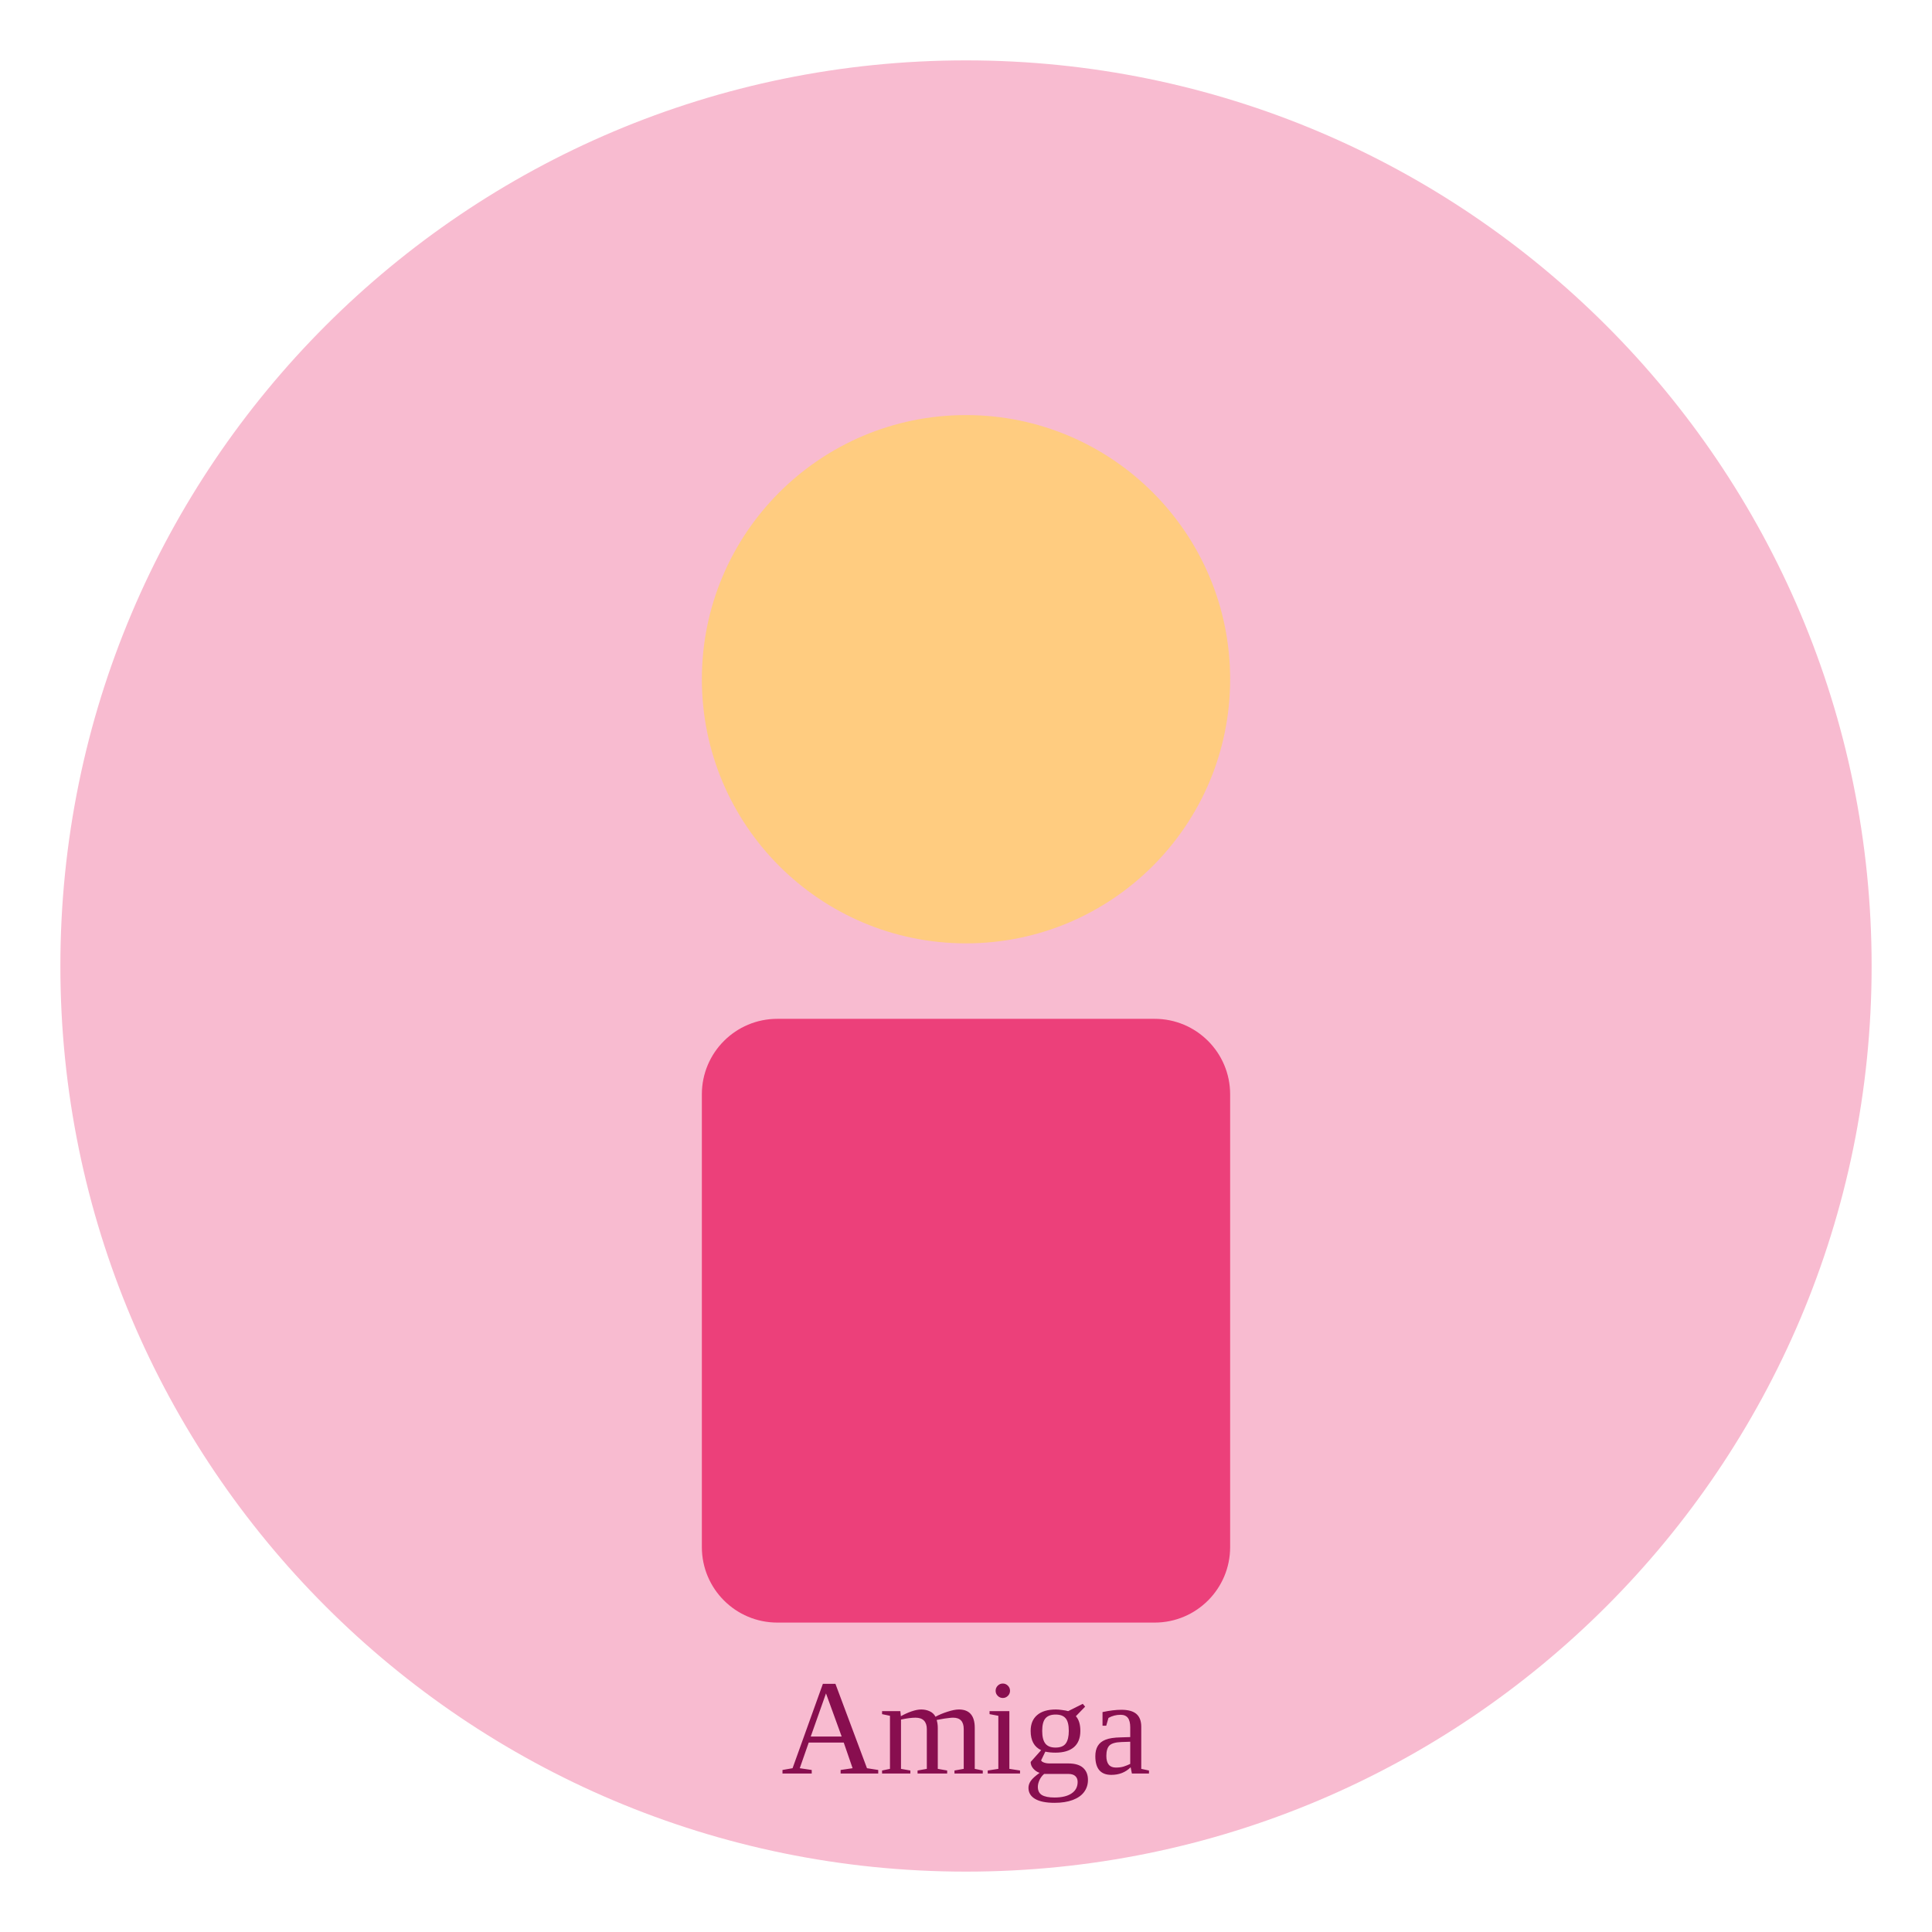
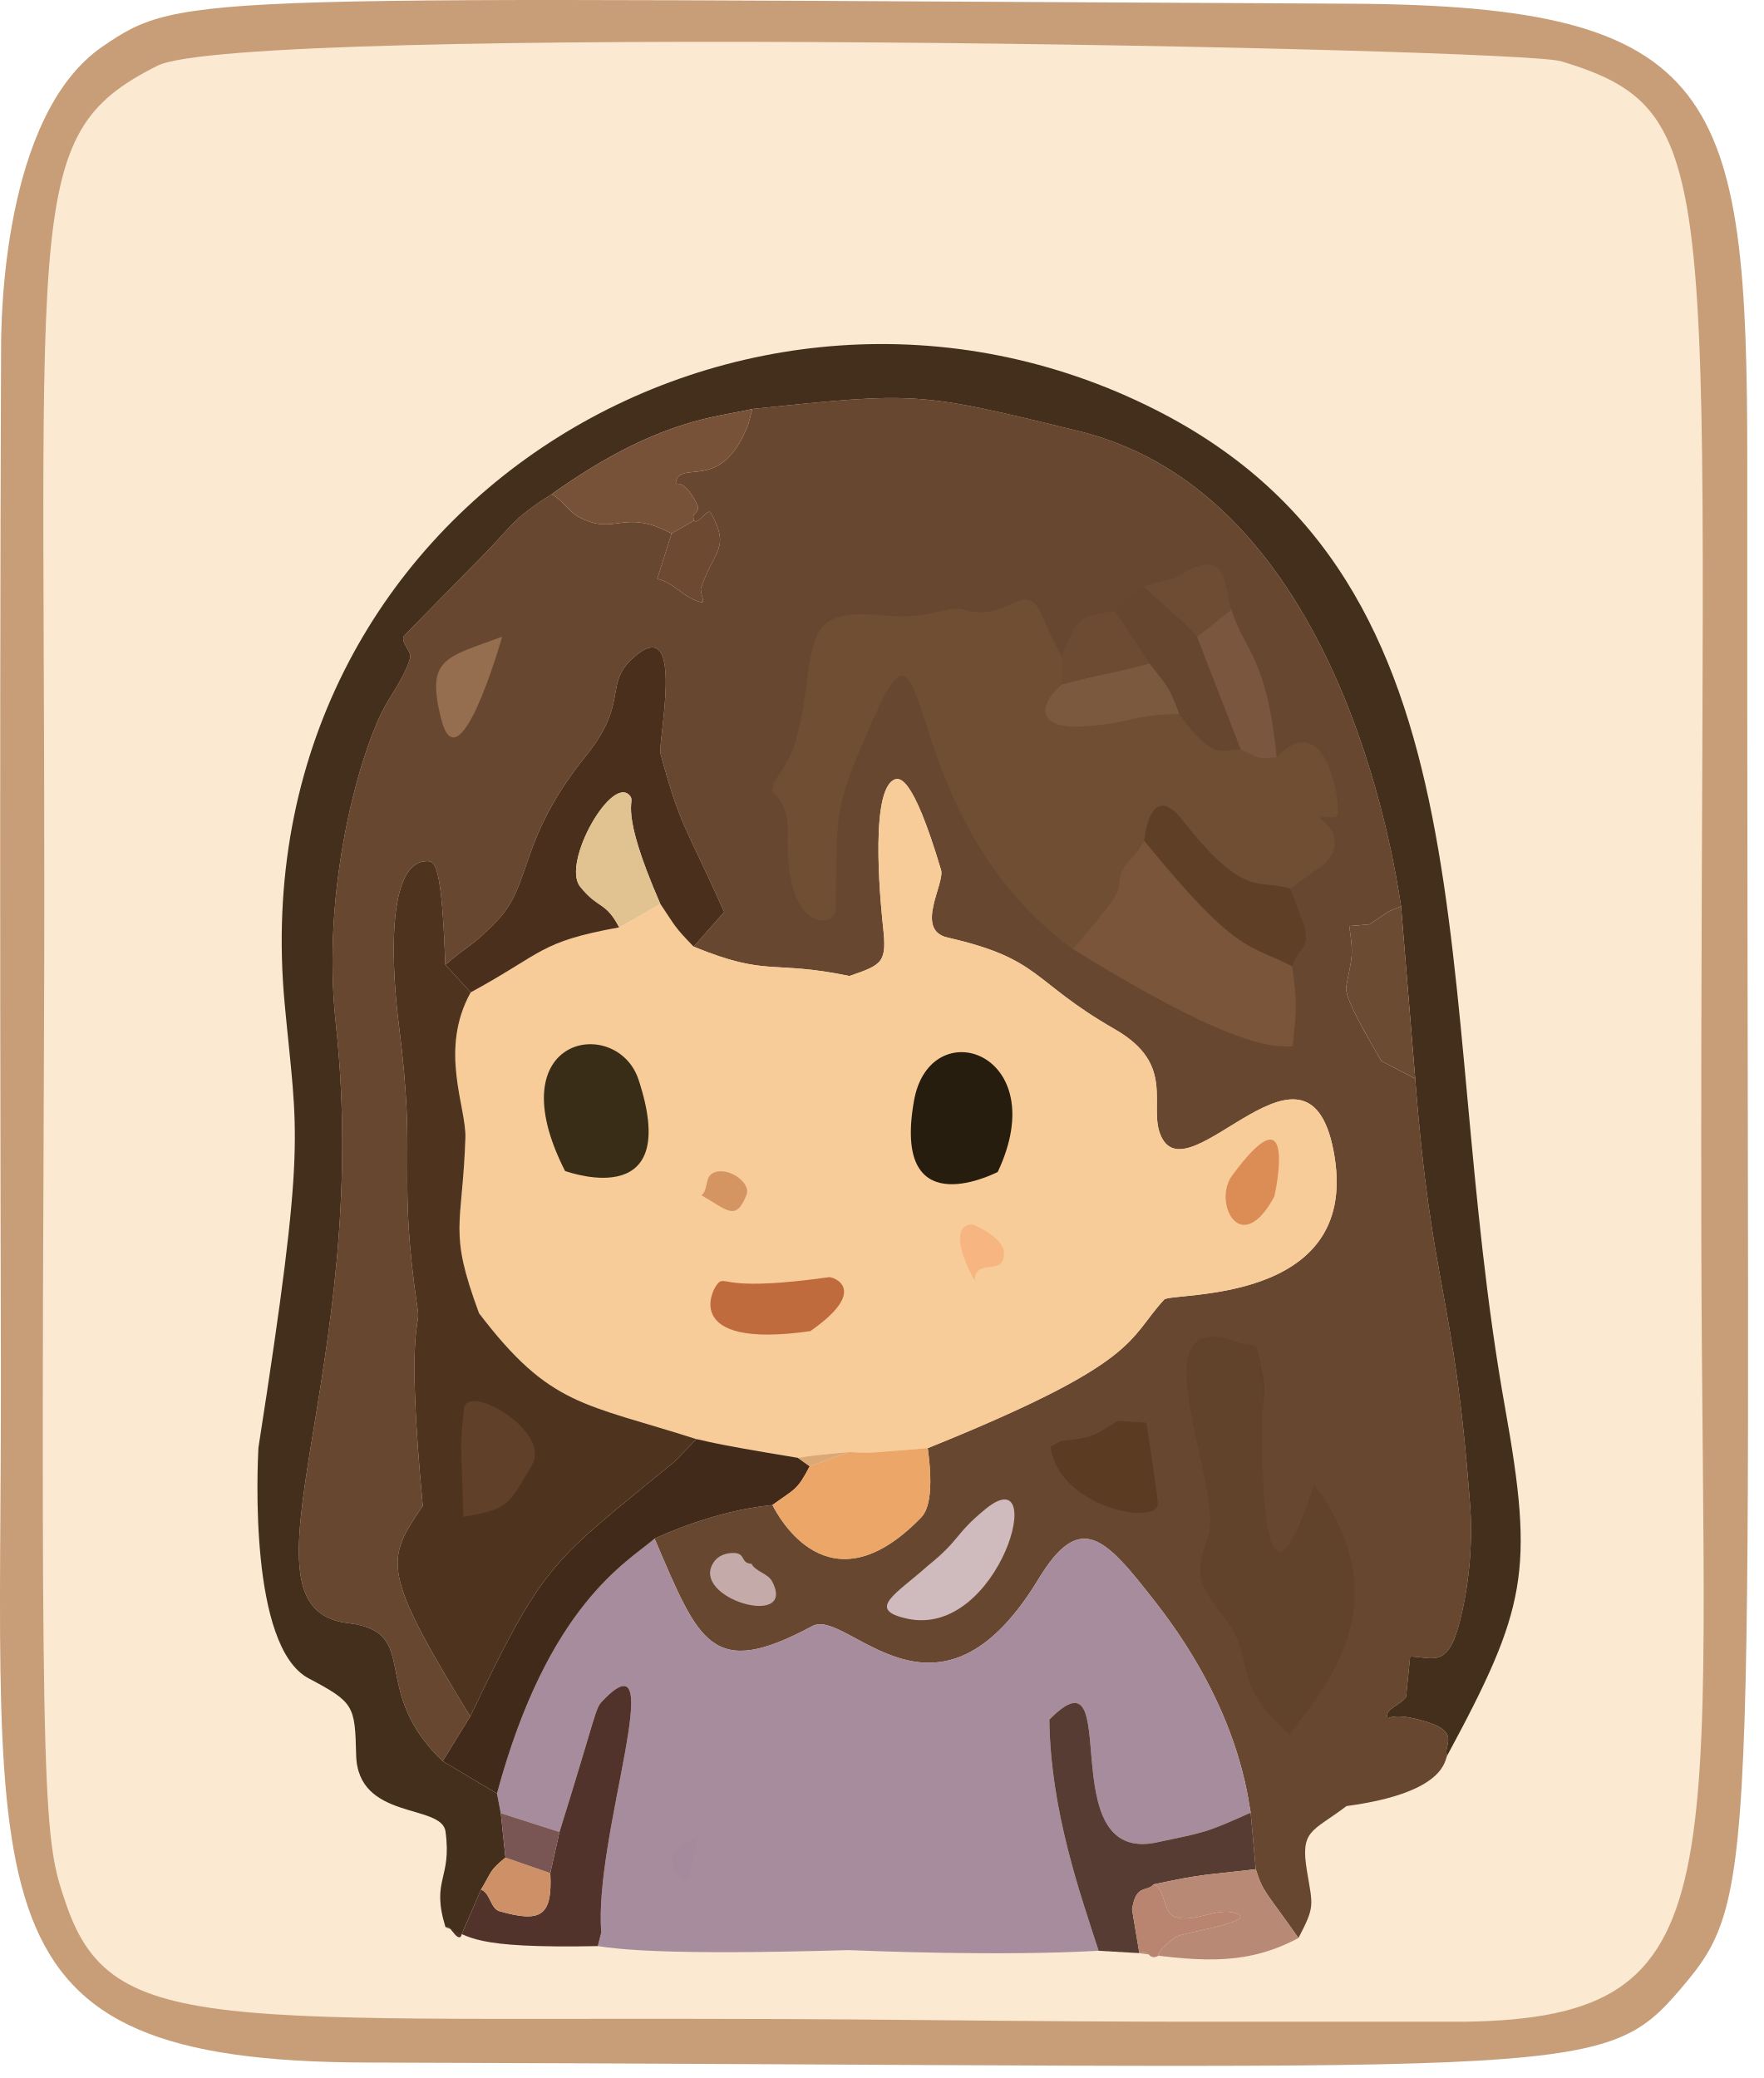
- <svg xmlns="http://www.w3.org/2000/svg" viewBox="0 0 512 512" role="img" aria-label="Amiga">
-   <circle cx="256" cy="256" r="240" fill="#f8bbd0" />
-   <circle cx="256" cy="180" r="70" fill="#ffcc80" />
-   <rect x="186" y="270" width="140" height="160" rx="20" fill="#ec407a" />
-   <text x="256" y="470" text-anchor="middle" font-size="36" fill="#880e4f">Amiga</text>
+ <svg xmlns="http://www.w3.org/2000/svg" width="112" height="132" viewBox="0 0 112 132" fill="none">
+   <path fill-rule="evenodd" clip-rule="evenodd" d="M0.057 86.993C0.043 81.801 -0.047 50.523 0.068 22.089C0.075 20.474 0.127 7.335 6.506 2.961C11.648 -0.566 12.136 -0.118 85.753 0.235C109.289 0.347 110.994 5.864 110.979 29.434C110.919 119.191 111.988 120.19 106.756 126.329C101.668 132.301 100.308 131.236 23.3 131.018C-2.533 130.944 0.1 121.138 0.057 86.993Z" fill="#C79E78" />
+   <path fill-rule="evenodd" clip-rule="evenodd" d="M93.096 128.424C75.303 128.405 75.384 128.484 57.578 128.309C14.726 127.888 7.286 129.929 4.215 120.999C2.788 116.849 2.569 116.212 2.792 66.166C3.029 13.131 1.015 8.701 9.994 4.178C15.362 1.473 96.311 3.024 99.171 3.895C110.054 7.21 107.943 11.3 108.06 78.421C108.133 119.6 110.544 128.156 93.096 128.424Z" fill="#FCE9D1" />
+   <path fill-rule="evenodd" clip-rule="evenodd" d="M47.785 25.977C58.233 24.903 58.228 24.866 68.51 27.383C85.026 31.425 88.552 54.686 88.989 57.571L88.204 57.895L86.979 58.719L85.696 58.827C85.975 60.724 85.889 60.657 85.531 62.535C85.451 62.954 85.371 63.369 87.739 67.4L89.888 68.52C90.947 82.159 92.349 81.904 93.374 95.602C93.418 96.188 93.65 99.278 92.744 102.913C91.975 105.997 91.09 105.278 89.566 105.225C89.545 105.43 89.307 107.787 89.307 107.787C89.006 108.295 87.966 108.528 88.117 109.099C88.17 109.296 88.344 108.664 90.653 109.389C92.837 110.073 91.597 110.963 91.926 111.51C91.747 111.733 91.937 113.864 85.526 114.726C83.325 116.391 82.57 116.22 83.018 118.886C83.39 121.102 83.52 121.097 82.472 123.109C80.403 120.141 80.234 120.255 79.761 118.736C79.654 117.539 79.545 116.342 79.437 115.145C79.266 114.38 78.819 108.721 73.392 101.774C70.222 97.715 68.643 95.881 65.954 100.315C59.502 110.956 53.817 102.1 51.603 103.289C45.198 106.731 44.41 104.359 41.576 97.738C42.142 97.477 45.439 95.955 49.062 95.602C49.411 96.271 52.614 102.416 58.456 96.447C58.707 96.191 59.406 95.476 58.926 91.99C72.493 86.517 71.588 85.107 73.943 82.553C74.4 82.057 86.29 82.939 84.766 73.48C83.27 64.181 75.538 76.073 73.751 72.188C72.865 70.26 74.79 67.665 70.808 65.38C65.459 62.31 66.189 60.929 60.189 59.557C58.065 59.072 60.029 56.128 59.77 55.258C57.922 49.06 57.073 49.298 56.662 49.61C55.197 50.714 56.009 58.149 56.09 58.888C56.336 61.141 56.065 61.274 53.954 61.998C48.985 60.968 48.812 62.084 44.056 60.133C44.211 59.956 45.999 57.932 45.999 57.932C43.481 52.313 43.214 52.538 41.954 47.876C41.766 47.18 43.539 39.06 40.405 41.625C38.213 43.42 40.076 44.46 37.219 48.009C32.881 53.395 33.83 56.145 31.567 58.497C30.013 60.111 29.937 59.883 28.285 61.281C28.055 54.845 27.637 54.698 27.103 54.705C24.005 54.751 25.228 64.295 25.336 65.134C26.497 74.191 25.199 74.213 26.545 83.3C26.689 84.278 25.786 84.299 26.852 95.661C24.461 99.135 24.232 99.816 29.869 109.039C29.284 109.983 28.701 110.927 28.117 111.872C23.333 107.325 26.867 103.667 22.102 103.103C14.38 102.187 23.733 87.099 21.328 65.015C20.394 56.433 22.822 48.124 24.229 45.285C24.808 44.12 25.678 43.076 26.043 41.826C26.181 41.355 25.422 40.837 25.656 40.404C25.68 40.359 30.157 35.816 30.551 35.418C32.685 33.251 32.441 33.052 35.042 31.389C35.706 31.744 36.107 32.489 36.77 32.843C39.105 34.089 39.554 32.243 42.655 33.889C42.352 34.851 42.05 35.811 41.746 36.772C42.781 36.983 43.509 38.046 44.543 38.256C44.843 38.316 44.428 37.627 44.528 37.338C45.381 34.882 46.392 34.868 45.155 32.574C44.97 32.231 44.28 33.407 44.095 33.064C43.829 32.528 44.556 32.61 44.265 32.022C43.436 30.346 42.895 30.836 42.918 30.686C43.173 29.079 45.768 31.442 47.516 26.987L47.785 25.977Z" fill="#684730" />
+   <path fill-rule="evenodd" clip-rule="evenodd" d="M41.938 57.409C42.928 58.886 42.811 58.848 44.055 60.133C48.812 62.083 48.984 60.968 53.954 61.998C56.065 61.274 56.336 61.14 56.09 58.888C56.009 58.149 55.197 50.714 56.661 49.609C57.073 49.298 57.922 49.06 59.77 55.257C60.029 56.128 58.065 59.072 60.188 59.557C66.189 60.929 65.459 62.31 70.808 65.38C74.789 67.665 72.864 70.26 73.751 72.188C75.538 76.073 83.27 64.181 84.766 73.48C86.29 82.939 74.4 82.057 73.943 82.553C71.588 85.107 72.493 86.517 58.926 91.99C55.502 92.246 55.561 92.339 53.929 92.236C50.859 92.509 50.944 92.588 50.683 92.606C44.6 91.61 44.75 91.489 44.229 91.416C37.07 89.12 34.954 89.364 30.427 83.42C28.464 78.111 29.361 78.013 29.561 72.295C29.63 70.315 27.861 66.72 29.894 63.039C34.534 60.521 34.213 59.833 39.328 58.909C40.198 58.41 41.067 57.909 41.938 57.409Z" fill="#F8CC98" />
+   <path fill-rule="evenodd" clip-rule="evenodd" d="M41.575 97.738C44.409 104.359 45.198 106.731 51.602 103.289C53.817 102.1 59.501 110.956 65.954 100.314C68.643 95.881 70.221 97.715 73.392 101.774C78.818 108.721 79.265 114.38 79.437 115.145C76.545 116.438 76.587 116.375 73.465 117.035C66.681 118.469 71.529 104.266 66.649 109.237C66.724 115.029 68.629 120.364 69.779 123.918C63.504 124.272 55.173 123.929 53.905 123.876C42.082 124.219 39.233 123.805 37.97 123.622L38.192 122.747C37.685 116.69 42.648 103.468 38.27 108.043C37.785 108.55 37.949 108.632 35.536 116.374C34.293 115.976 33.05 115.577 31.808 115.179L31.565 113.93C34.801 101.925 39.852 99.226 41.575 97.738Z" fill="#A78C9E" />
+   <path fill-rule="evenodd" clip-rule="evenodd" d="M47.784 25.977C45.673 26.506 41.888 26.506 35.042 31.389C32.441 33.052 32.685 33.251 30.55 35.417C30.157 35.816 25.68 40.359 25.656 40.404C25.422 40.836 26.181 41.354 26.043 41.826C25.678 43.076 24.808 44.12 24.229 45.285C22.822 48.124 20.393 56.433 21.328 65.015C23.733 87.099 14.379 102.187 22.102 103.103C26.867 103.667 23.332 107.325 28.117 111.872C29.267 112.558 30.416 113.244 31.566 113.93L31.808 115.179C31.906 116.118 32.005 117.057 32.103 117.997C31.034 118.867 31.24 118.909 30.547 120.039C30.444 120.278 29.256 123.027 29.256 123.027C28.919 123.204 28.631 122.241 28.295 122.416C27.36 119.367 28.72 119.396 28.296 116.34C28.047 114.551 22.716 115.661 22.62 111.472C22.547 108.334 22.485 108.14 19.605 106.614C15.795 104.594 16.355 93.165 16.413 91.968C19.492 72.231 18.874 72.268 18.081 63.759C15.134 32.089 47.484 12.939 73.371 26.017C95.456 37.174 90.806 62.665 95.597 89.434C97.454 99.811 96.955 102.187 91.925 111.51C91.597 110.962 92.836 110.073 90.653 109.389C88.343 108.664 88.169 109.296 88.117 109.099C87.966 108.528 89.006 108.295 89.307 107.787C89.307 107.787 89.545 105.43 89.566 105.225C91.09 105.278 91.974 105.997 92.743 102.913C93.65 99.278 93.418 96.188 93.374 95.602C92.349 81.904 90.947 82.158 89.888 68.52C89.588 64.871 89.289 61.221 88.989 57.571C88.552 54.685 85.026 31.425 68.51 27.383C58.228 24.866 58.233 24.903 47.784 25.977Z" fill="#442F1C" />
+   <path fill-rule="evenodd" clip-rule="evenodd" d="M67.449 43.467C65.685 45.017 66.169 46.259 68.566 46.155C71.786 46.015 71.642 45.426 74.899 45.354C77.18 48.571 77.83 47.493 78.803 47.597C79.884 48.128 79.787 48.243 81.086 48.102C84.312 44.775 85.181 51.269 84.939 51.789C84.786 52.119 83.856 51.67 83.876 52.033C83.877 52.061 85.704 53.127 84.172 54.83C84.025 54.994 84.008 54.95 81.942 56.449C79.957 55.815 79.058 57.165 75.11 52.102C73.785 50.402 72.938 51.206 72.674 53.401C71.822 54.955 71.215 54.572 71.046 56.371C70.994 56.92 69.798 58.38 68.137 60.282C56.68 51.959 59.39 36.892 55.563 45.47C52.945 51.339 53.13 51.373 53.094 57.73C53.088 58.947 49.776 59.495 50.032 52.66C50.091 51.073 49.026 50.278 49.028 50.257C49.238 48.794 50.504 49.222 51.165 43.887C51.692 39.64 51.975 38.702 56.327 39.105C59.27 39.377 60.137 38.386 61.263 38.741C64.029 39.609 65.132 36.551 66.23 39.195C66.764 40.48 66.796 40.382 67.417 41.683L67.449 43.467Z" fill="#704E34" />
+   <path fill-rule="evenodd" clip-rule="evenodd" d="M28.285 61.281L29.895 63.039C27.862 66.72 29.63 70.315 29.561 72.296C29.362 78.013 28.464 78.111 30.427 83.42C34.955 89.364 37.071 89.12 44.23 91.416L42.894 92.804C35.069 99.247 34.644 99.019 29.869 109.039C24.232 99.816 24.461 99.135 26.853 95.661C25.786 84.299 26.69 84.278 26.545 83.3C25.2 74.213 26.497 74.191 25.337 65.134C25.229 64.295 24.006 54.751 27.104 54.705C27.638 54.698 28.055 54.845 28.285 61.281Z" fill="#4E341F" />
+   <path fill-rule="evenodd" clip-rule="evenodd" d="M79.822 85.548C80.323 89.297 80.149 89.266 80.201 89.586C80.188 90.044 79.724 105.961 83.457 94.304C89.171 101.898 83.921 107.431 81.904 110.177C78.256 107.05 79.642 105.411 78.056 103.17C76.208 100.561 75.732 100.525 76.74 97.519C77.752 94.499 71.959 82.687 78.615 85.266C79 85.416 79.436 85.399 79.822 85.548Z" fill="#61422A" />
+   <path fill-rule="evenodd" clip-rule="evenodd" d="M41.938 57.409C39.256 51.268 40.373 51.028 40.032 50.575C38.91 49.09 35.646 54.817 36.846 56.319C38.007 57.773 38.447 57.227 39.329 58.909C34.214 59.833 34.534 60.521 29.894 63.039L28.285 61.281C29.937 59.883 30.013 60.111 31.567 58.496C33.83 56.145 32.881 53.395 37.219 48.009C40.076 44.46 38.213 43.42 40.405 41.625C43.539 39.059 41.766 47.18 41.954 47.876C43.214 52.538 43.481 52.313 45.999 57.932C45.999 57.932 44.211 59.956 44.056 60.133C42.812 58.848 42.928 58.886 41.938 57.409Z" fill="#4A2F1C" />
+   <path fill-rule="evenodd" clip-rule="evenodd" d="M44.229 91.416C44.75 91.489 44.6 91.61 50.683 92.606L51.43 93.143C50.617 94.68 50.545 94.531 49.062 95.602C45.439 95.955 42.141 97.477 41.576 97.738C39.853 99.226 34.801 101.925 31.566 113.93C30.416 113.244 29.267 112.558 28.117 111.872C28.701 110.927 29.284 109.983 29.868 109.039C34.643 99.019 35.068 99.247 42.893 92.804L44.229 91.416Z" fill="#422A1A" />
+   <path fill-rule="evenodd" clip-rule="evenodd" d="M72.675 53.401C78.619 60.688 79.247 59.912 82.071 61.376C82.42 63.986 82.348 63.892 82.108 66.458C80.887 66.513 78.394 66.624 68.138 60.282C69.798 58.38 70.995 56.92 71.046 56.371C71.215 54.572 71.823 54.955 72.675 53.401Z" fill="#7A5539" />
+   <path fill-rule="evenodd" clip-rule="evenodd" d="M66.649 109.237C71.529 104.266 66.681 118.469 73.466 117.035C76.587 116.375 76.546 116.438 79.437 115.144C79.545 116.342 79.653 117.539 79.761 118.736C76.409 119.134 76.519 119.007 73.275 119.699C72.834 120.212 72.155 119.641 71.903 121.294C71.903 121.294 72.329 123.847 72.366 124.068C71.504 124.018 70.642 123.968 69.779 123.918C68.63 120.364 66.724 115.029 66.649 109.237Z" fill="#573C33" />
+   <path fill-rule="evenodd" clip-rule="evenodd" d="M35.536 116.374C37.95 108.632 37.786 108.55 38.271 108.043C42.649 103.468 37.685 116.69 38.192 122.747L37.971 123.622C29.784 123.78 29.946 122.992 28.295 122.416C28.632 122.241 28.919 123.204 29.256 123.027C29.256 123.027 30.444 120.278 30.547 120.039C31.125 120.205 31.146 121.239 31.724 121.406C34.376 122.165 35.093 121.702 34.953 118.985C35.148 118.115 35.343 117.245 35.536 116.374Z" fill="#51332B" />
+   <path fill-rule="evenodd" clip-rule="evenodd" d="M53.929 92.236C55.56 92.338 55.502 92.245 58.926 91.99C59.406 95.476 58.707 96.191 58.456 96.447C52.614 102.416 49.41 96.271 49.062 95.602C50.544 94.531 50.617 94.68 51.43 93.143C52.263 92.841 53.097 92.538 53.929 92.236Z" fill="#ECA768" />
+   <path fill-rule="evenodd" clip-rule="evenodd" d="M47.785 25.977L47.517 26.987C45.768 31.442 43.173 29.079 42.918 30.686C42.895 30.836 43.436 30.346 44.266 32.022C44.557 32.609 43.83 32.528 44.095 33.064L42.655 33.889C39.554 32.243 39.105 34.089 36.771 32.843C36.107 32.489 35.707 31.744 35.043 31.389C41.889 26.506 45.674 26.506 47.785 25.977Z" fill="#775238" />
+   <path fill-rule="evenodd" clip-rule="evenodd" d="M63.37 74.448C62.867 74.693 56.665 77.711 58.055 69.912C59.073 64.203 66.962 66.853 63.37 74.448Z" fill="#261D0E" />
+   <path fill-rule="evenodd" clip-rule="evenodd" d="M35.89 74.385C31.483 65.724 39.21 64.487 40.558 68.585C43.283 76.866 36.455 74.574 35.89 74.385Z" fill="#3A2D17" />
+   <path fill-rule="evenodd" clip-rule="evenodd" d="M72.675 53.401C72.938 51.206 73.785 50.402 75.111 52.102C79.059 57.165 79.957 55.815 81.943 56.449C82.017 56.646 82.884 58.908 82.884 58.908C83.177 60.367 82.474 60.152 82.071 61.376C79.247 59.912 78.619 60.689 72.675 53.401Z" fill="#5F4027" />
+   <path fill-rule="evenodd" clip-rule="evenodd" d="M79.762 118.736C80.234 120.255 80.403 120.141 82.472 123.109C79.38 124.752 76.652 124.682 72.366 124.068C73.014 123.779 72.926 124.523 73.526 124.254C73.651 124.198 73.341 124.006 74.715 123.019C75.037 122.787 79.818 122.084 78.582 121.571C77.36 121.064 75.864 122.206 74.616 121.765C73.841 121.492 74.049 119.972 73.275 119.699C76.519 119.007 76.41 119.134 79.762 118.736Z" fill="#B88A76" />
+   <path fill-rule="evenodd" clip-rule="evenodd" d="M88.989 57.571C89.289 61.221 89.588 64.871 89.888 68.52L87.739 67.399C85.371 63.369 85.451 62.954 85.531 62.535C85.889 60.657 85.975 60.724 85.696 58.827L86.979 58.719L88.204 57.895L88.989 57.571Z" fill="#6C4B33" />
+   <path fill-rule="evenodd" clip-rule="evenodd" d="M72.603 37.24C75.164 39.549 75.116 39.417 76.029 40.451C76.25 41.023 78.785 47.553 78.804 47.597C77.83 47.493 77.18 48.571 74.9 45.354C74.205 43.488 74.161 43.641 72.998 42.139C72.27 41.036 71.543 39.931 70.815 38.828L72.603 37.24Z" fill="#67462F" />
+   <path fill-rule="evenodd" clip-rule="evenodd" d="M58.945 99.449C61.003 97.797 60.61 97.484 62.589 95.862C66.676 92.51 63.504 104.085 57.632 102.825C54.944 102.248 56.96 101.232 58.945 99.449Z" fill="#CFBABE" />
+   <path fill-rule="evenodd" clip-rule="evenodd" d="M70.991 90.258L72.81 90.374C72.875 90.789 73.568 95.24 73.535 95.573C73.397 96.911 67.222 95.737 66.734 91.892L67.386 91.539C69.327 91.304 69.283 91.348 70.991 90.258Z" fill="#5B3B22" />
+   <path fill-rule="evenodd" clip-rule="evenodd" d="M41.938 57.409C41.067 57.909 40.198 58.41 39.328 58.909C38.447 57.227 38.007 57.773 36.846 56.319C35.646 54.816 38.91 49.09 40.031 50.575C40.373 51.028 39.256 51.268 41.938 57.409Z" fill="#E1C291" />
+   <path fill-rule="evenodd" clip-rule="evenodd" d="M29.428 96.356C29.334 92.127 29.164 92.216 29.468 89.48C29.655 87.806 35.061 90.902 33.778 93.081C32.288 95.611 32.315 95.858 29.428 96.356Z" fill="#604029" />
+   <path fill-rule="evenodd" clip-rule="evenodd" d="M78.218 38.717C79.02 41.373 80.45 41.618 81.087 48.102C79.788 48.243 79.884 48.128 78.804 47.597C78.786 47.553 76.251 41.023 76.029 40.451C76.758 39.873 77.488 39.295 78.218 38.717Z" fill="#79563D" />
+   <path fill-rule="evenodd" clip-rule="evenodd" d="M51.469 84.556C43.104 85.756 45.248 81.692 45.703 81.43C46.184 81.152 46.276 82.024 52.644 81.131C52.931 81.091 55.252 81.921 51.469 84.556Z" fill="#BF6B3D" />
+   <path fill-rule="evenodd" clip-rule="evenodd" d="M72.998 42.139C74.162 43.641 74.206 43.488 74.9 45.354C71.643 45.426 71.787 46.015 68.567 46.155C66.17 46.259 65.686 45.017 67.45 43.467C70.303 42.717 70.204 42.895 72.998 42.139Z" fill="#7B593F" />
+   <path fill-rule="evenodd" clip-rule="evenodd" d="M70.816 38.828C71.544 39.931 72.271 41.036 72.999 42.139C70.204 42.895 70.303 42.718 67.45 43.467L67.418 41.683C68.437 39.428 68.339 39.107 70.816 38.828Z" fill="#6D4B33" />
+   <path fill-rule="evenodd" clip-rule="evenodd" d="M31.897 40.446C31.753 40.942 29.101 50.114 28 45.596C27.084 41.837 28.227 41.785 31.897 40.446Z" fill="#956E4F" />
+   <path fill-rule="evenodd" clip-rule="evenodd" d="M80.94 76.007C78.794 79.988 77.024 76.359 78.248 74.69C82.473 68.934 80.999 75.775 80.94 76.007Z" fill="#DC8D56" />
+   <path fill-rule="evenodd" clip-rule="evenodd" d="M72.603 37.24C74.542 36.725 74.552 36.779 74.696 36.685C78.245 34.349 77.737 37.688 78.217 38.717C77.487 39.295 76.757 39.873 76.029 40.451C75.116 39.417 75.164 39.549 72.603 37.24Z" fill="#6E4C34" />
+   <path fill-rule="evenodd" clip-rule="evenodd" d="M44.095 33.064C44.28 33.407 44.971 32.231 45.155 32.574C46.392 34.868 45.381 34.882 44.528 37.338C44.428 37.627 44.843 38.316 44.543 38.256C43.51 38.046 42.781 36.983 41.746 36.772C42.05 35.811 42.352 34.851 42.655 33.889L44.095 33.064Z" fill="#6C4930" />
+   <path fill-rule="evenodd" clip-rule="evenodd" d="M73.275 119.699C74.049 119.972 73.841 121.492 74.616 121.765C75.864 122.206 77.36 121.064 78.582 121.571C79.818 122.084 75.037 122.787 74.715 123.019C73.341 124.006 73.651 124.198 73.526 124.254C72.926 124.522 73.014 123.779 72.366 124.068C72.329 123.846 71.903 121.294 71.903 121.294C72.156 119.641 72.834 120.212 73.275 119.699Z" fill="#B98470" />
+   <path fill-rule="evenodd" clip-rule="evenodd" d="M32.103 117.997C33.054 118.326 34.004 118.655 34.953 118.985C35.093 121.702 34.376 122.165 31.724 121.406C31.146 121.239 31.125 120.205 30.547 120.039C31.24 118.909 31.034 118.867 32.103 117.997Z" fill="#CD9067" />
+   <path fill-rule="evenodd" clip-rule="evenodd" d="M47.729 99.334C47.998 99.841 48.77 99.942 49.038 100.449C50.663 103.503 43.777 101.533 45.332 99.236C45.752 98.615 46.521 98.647 46.636 98.651C47.388 98.682 47.022 99.305 47.729 99.334Z" fill="#C4ABA9" />
+   <path fill-rule="evenodd" clip-rule="evenodd" d="M31.809 115.179C33.05 115.577 34.293 115.976 35.536 116.374C35.343 117.245 35.148 118.115 34.953 118.985C34.004 118.655 33.054 118.326 32.104 117.997C32.006 117.057 31.907 116.118 31.809 115.179Z" fill="#795554" />
+   <path fill-rule="evenodd" clip-rule="evenodd" d="M61.91 81.373C59.967 77.752 61.616 77.695 61.875 77.813C63.759 78.688 63.767 79.431 63.769 79.642C63.784 81.121 61.895 79.847 61.91 81.373Z" fill="#F7B581" />
+   <path fill-rule="evenodd" clip-rule="evenodd" d="M44.552 75.929C44.962 75.642 44.784 74.859 45.195 74.573C46.057 73.973 47.745 75.069 47.415 75.902C46.733 77.623 46.195 76.858 44.552 75.929Z" fill="#D59563" />
+   <path fill-rule="evenodd" clip-rule="evenodd" d="M44.411 116.445C43.758 118.507 44.036 120.589 42.878 118.837C42.474 118.226 42.814 117.695 42.867 117.613C43.45 116.705 43.867 117.294 44.411 116.445Z" fill="#A48A9C" />
+   <path fill-rule="evenodd" clip-rule="evenodd" d="M53.93 92.236C53.097 92.538 52.263 92.841 51.431 93.143L50.684 92.606C50.944 92.588 50.86 92.509 53.93 92.236Z" fill="#DBA975" />
+   <path fill-rule="evenodd" clip-rule="evenodd" d="M79.821 85.548C80.208 87.581 80.451 87.506 80.201 89.586C80.148 89.266 80.322 89.297 79.821 85.548Z" fill="#5F4129" />
</svg>
